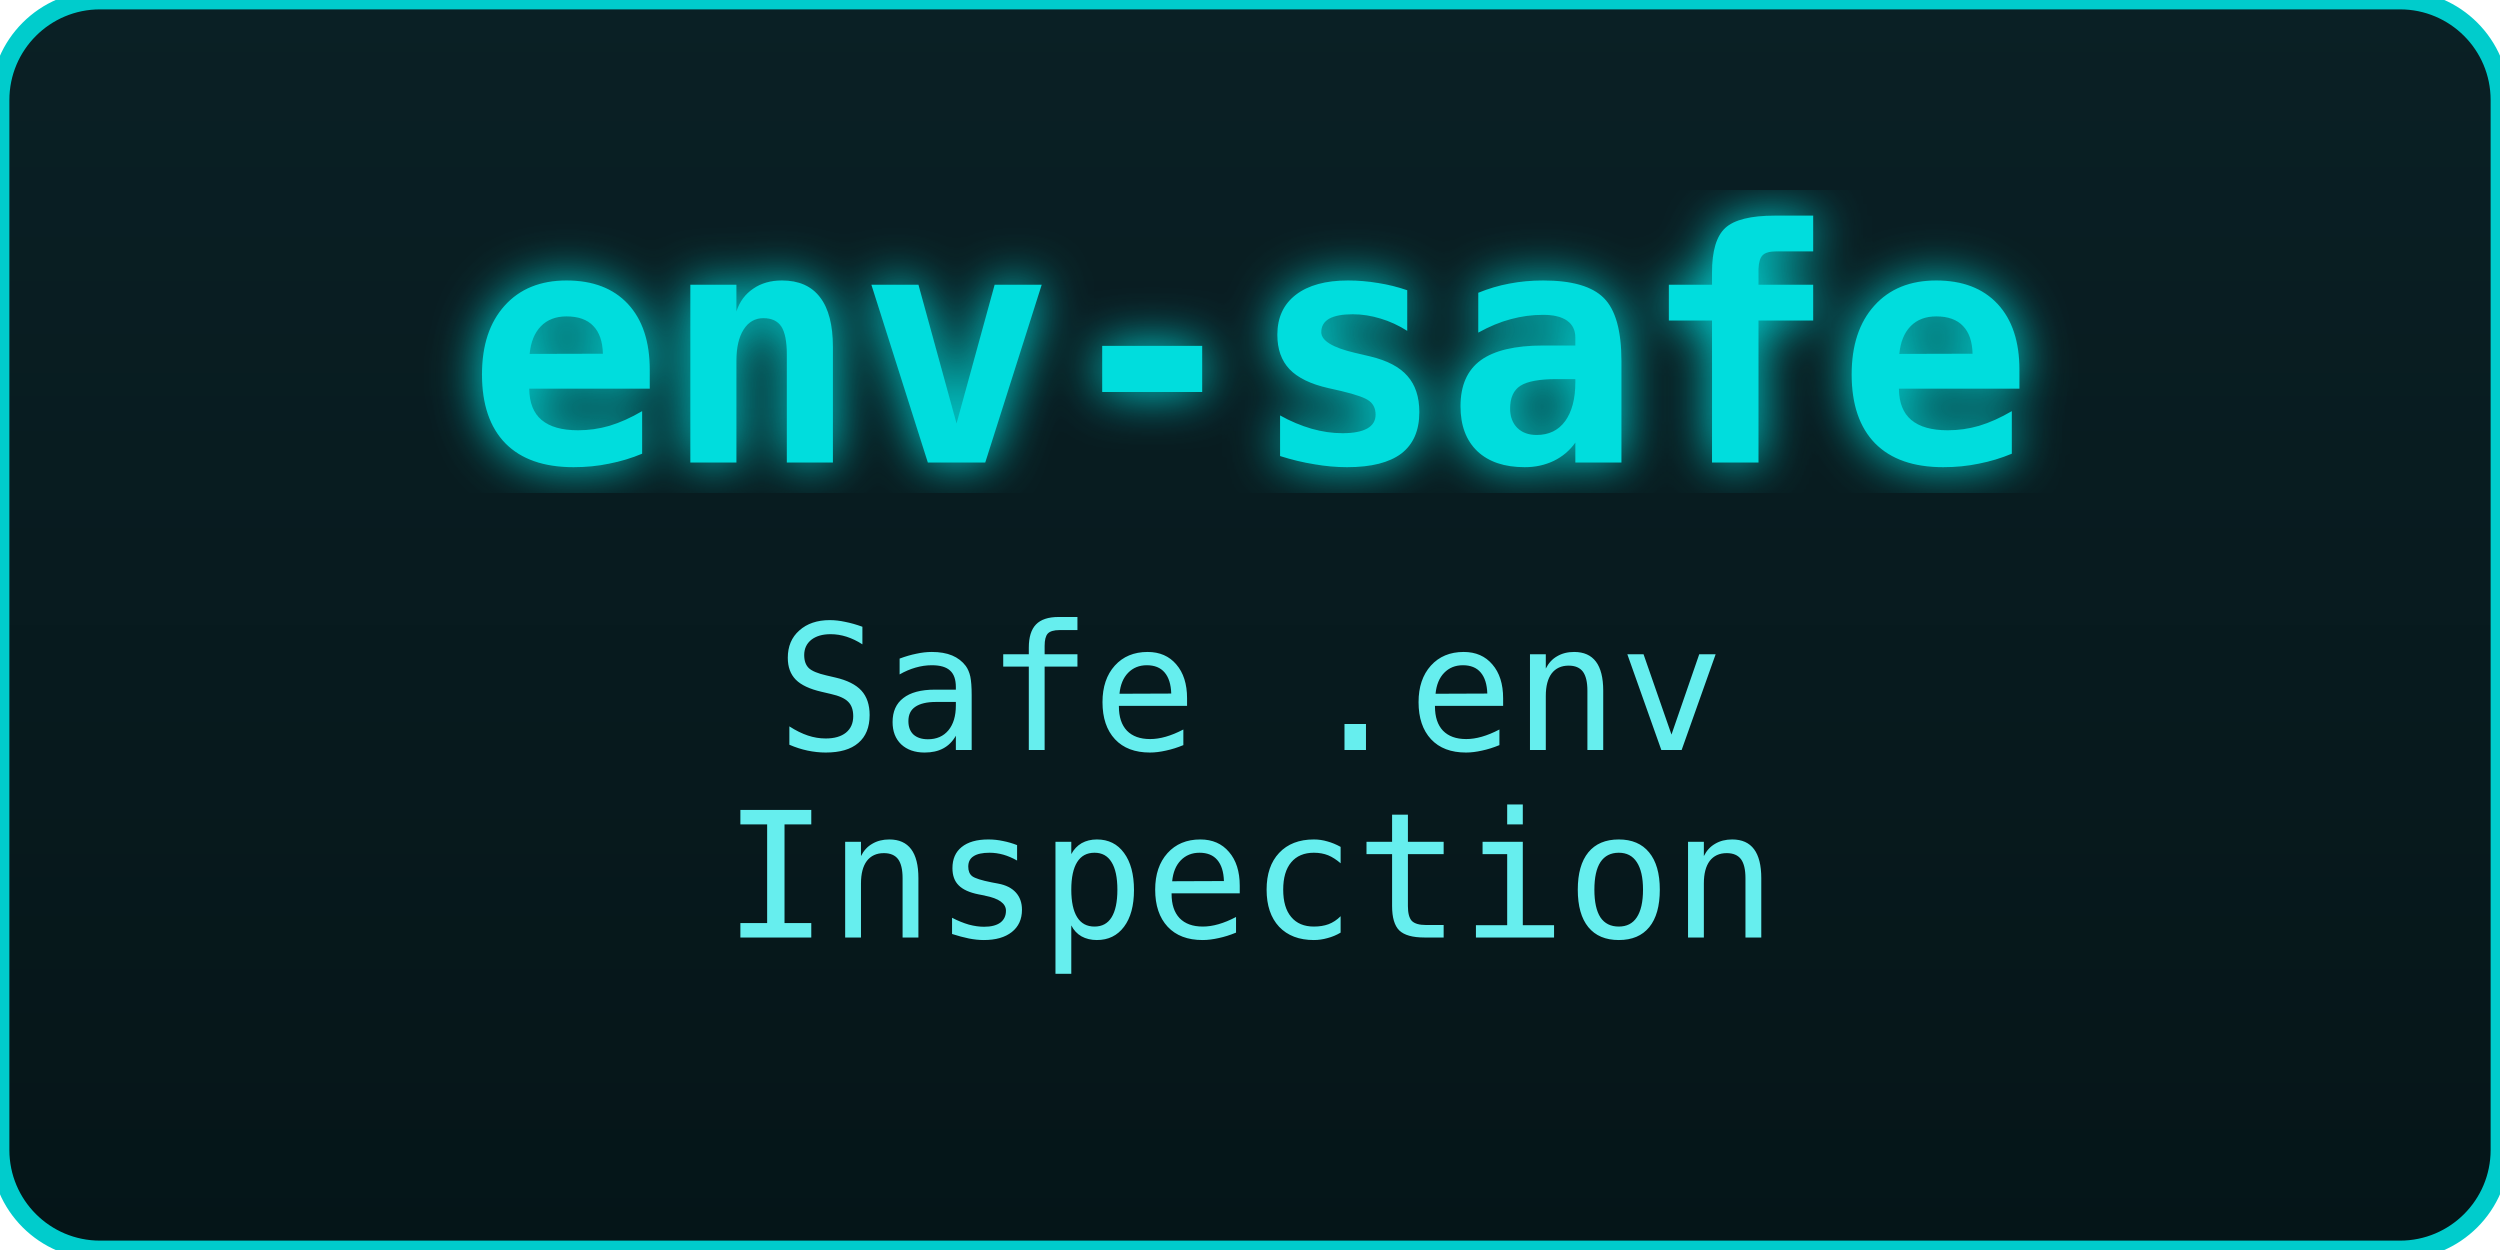
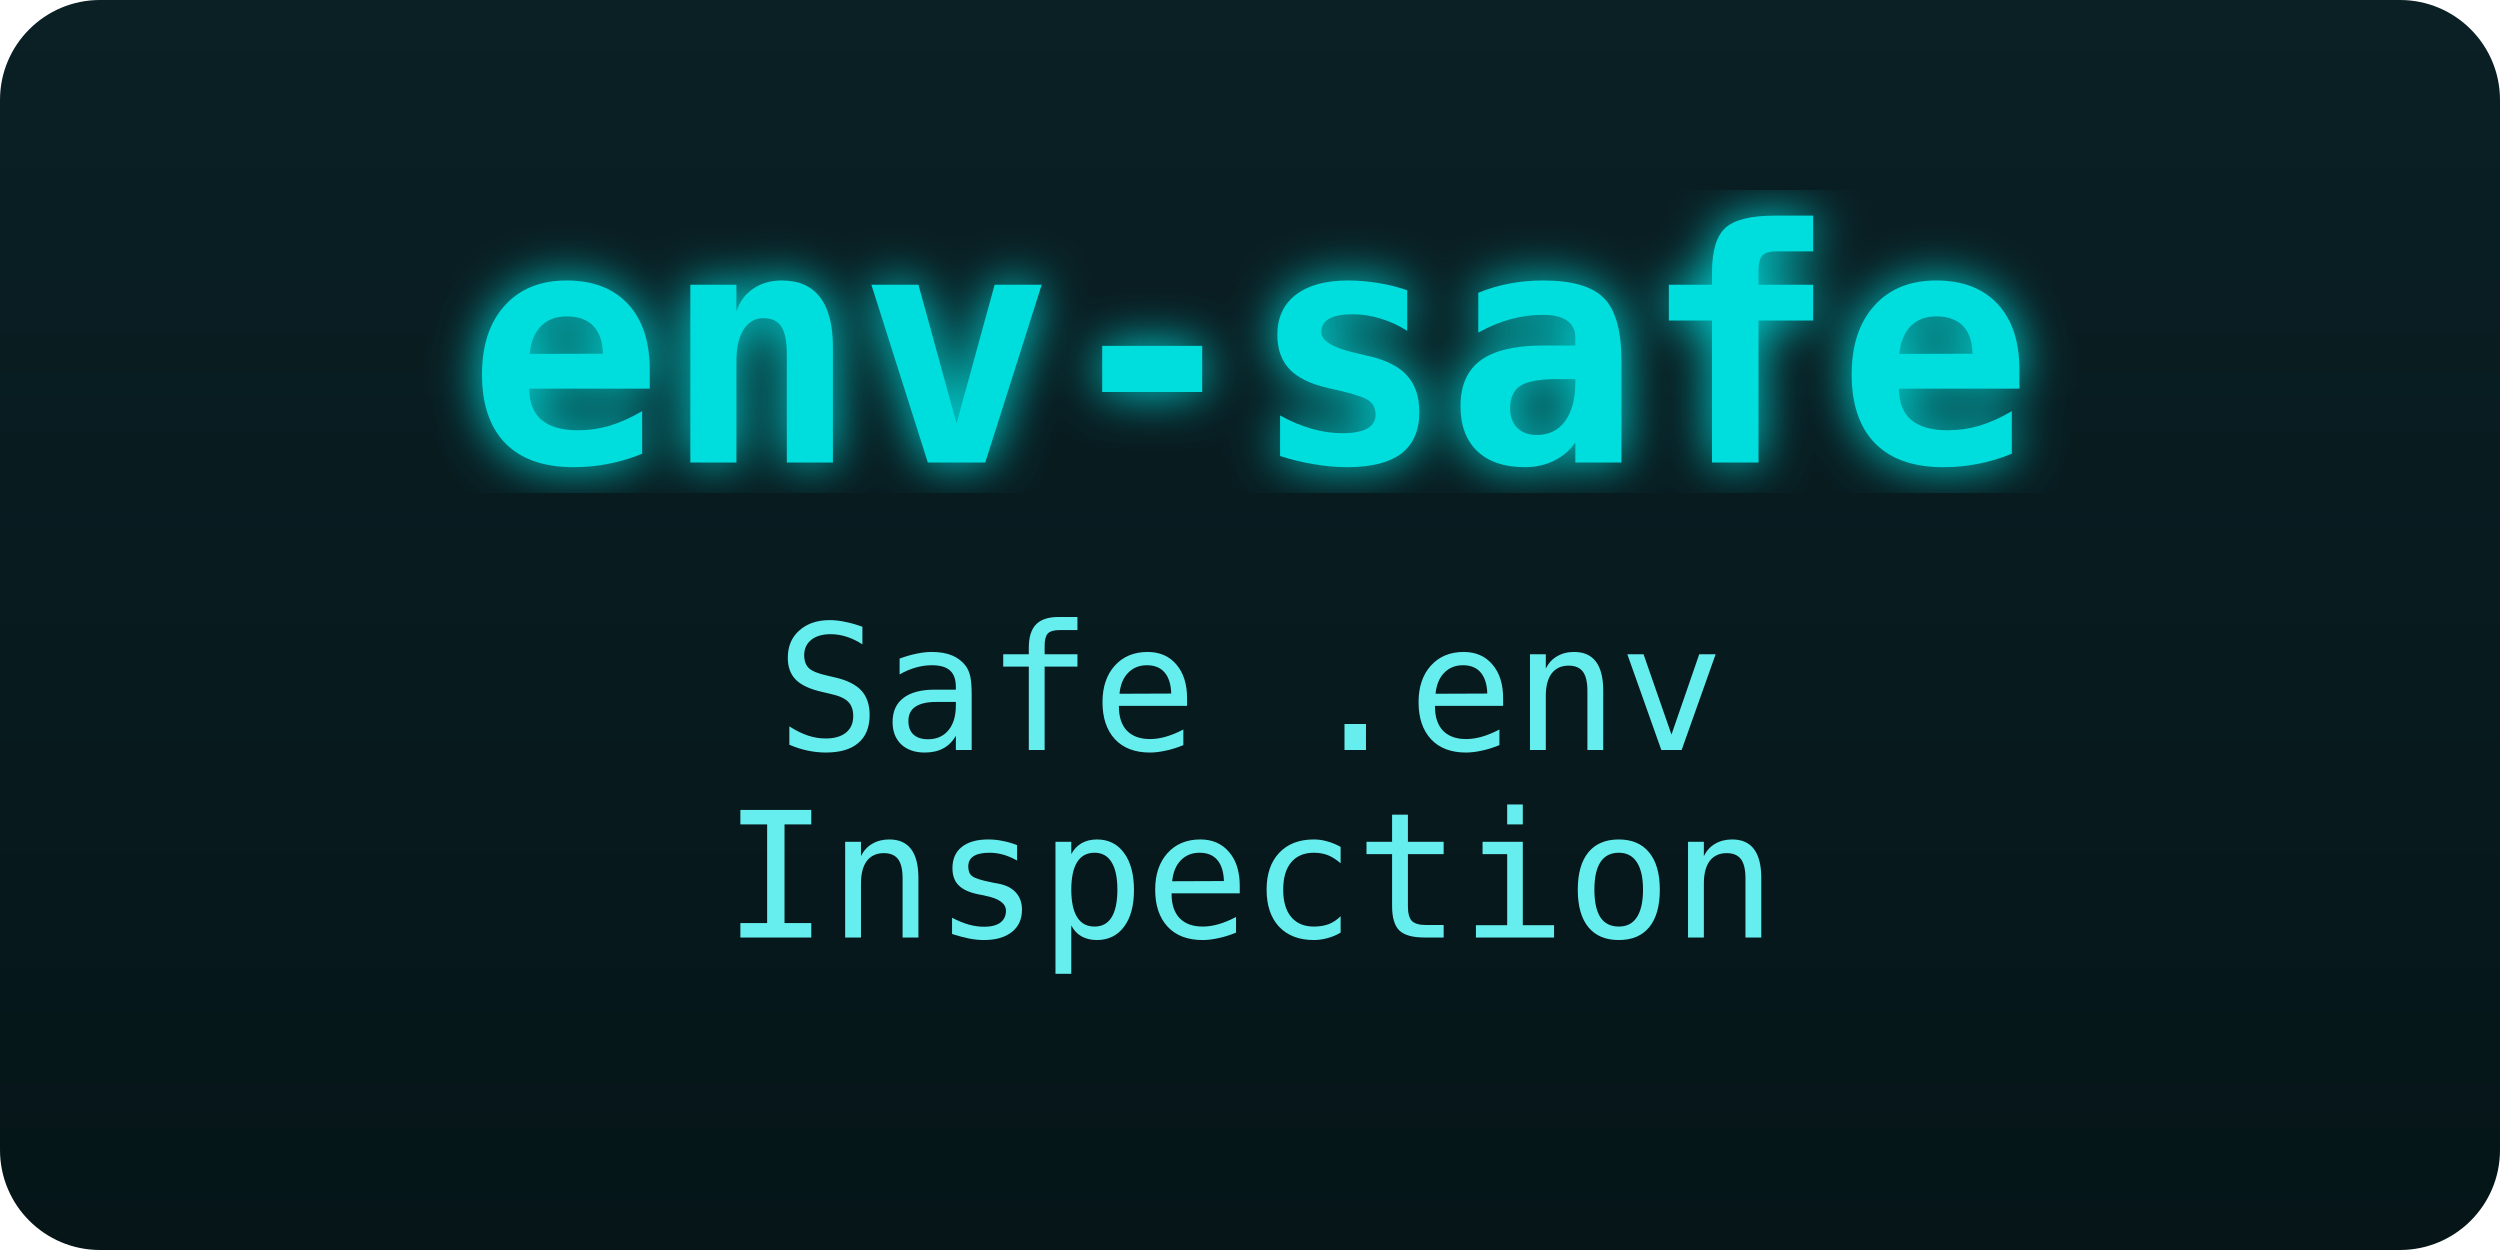
<svg xmlns="http://www.w3.org/2000/svg" width="200" height="100">
  <defs>
    <filter id="glow">
      <feGaussianBlur stdDeviation="2" result="coloredBlur" />
      <feMerge>
        <feMergeNode in="coloredBlur" />
        <feMergeNode in="SourceGraphic" />
      </feMerge>
    </filter>
    <linearGradient id="bg" x1="0%" y1="0%" x2="0%" y2="100%">
      <stop offset="0%" style="stop-color:#0a2025" />
      <stop offset="100%" style="stop-color:#051518" />
    </linearGradient>
  </defs>
-   <rect width="200" height="100" rx="8" fill="url(#bg)" stroke="#00cccc" stroke-width="1.5" />
+   <rect width="200" height="100" rx="8" fill="url(#bg)" />
  <text x="100" y="37" font-family="monospace" font-size="26" font-weight="bold" fill="#00dddd" text-anchor="middle" filter="url(#glow)">env-safe</text>
  <text x="100" y="60" font-family="monospace" font-size="14" fill="#66eeee" text-anchor="middle">Safe .env</text>
  <text x="100" y="75" font-family="monospace" font-size="14" fill="#66eeee" text-anchor="middle">Inspection</text>
</svg>
